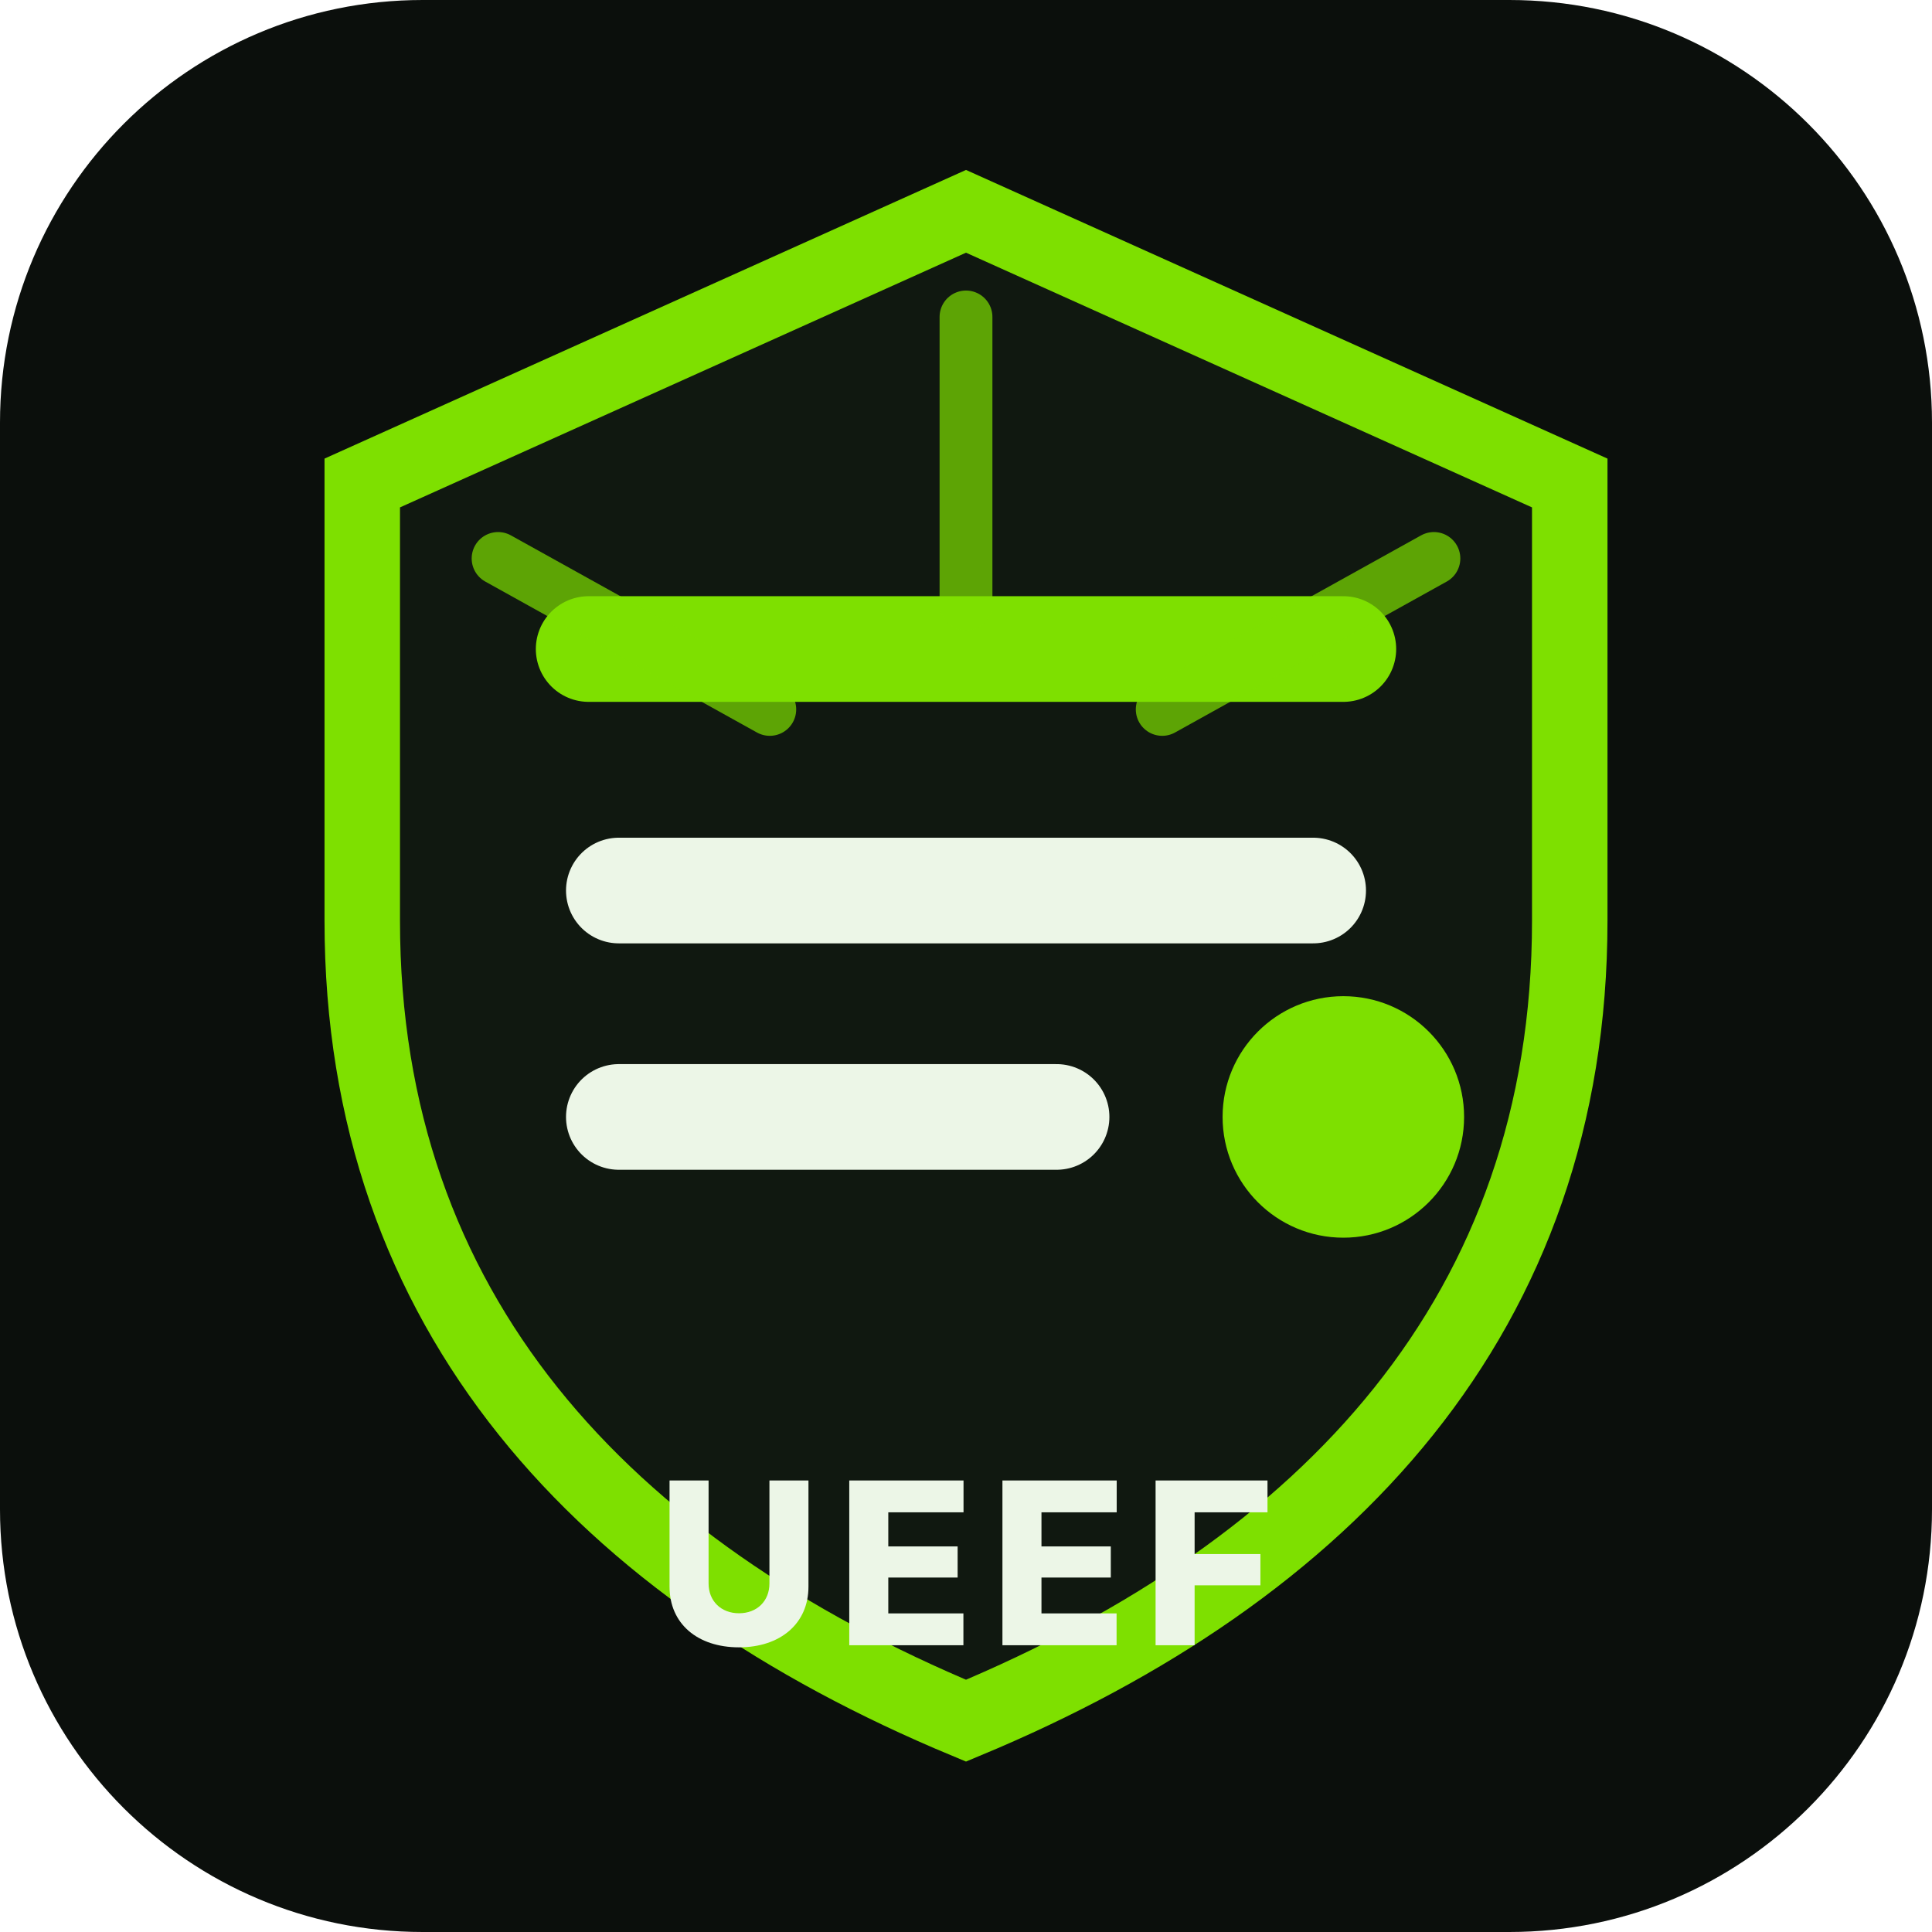
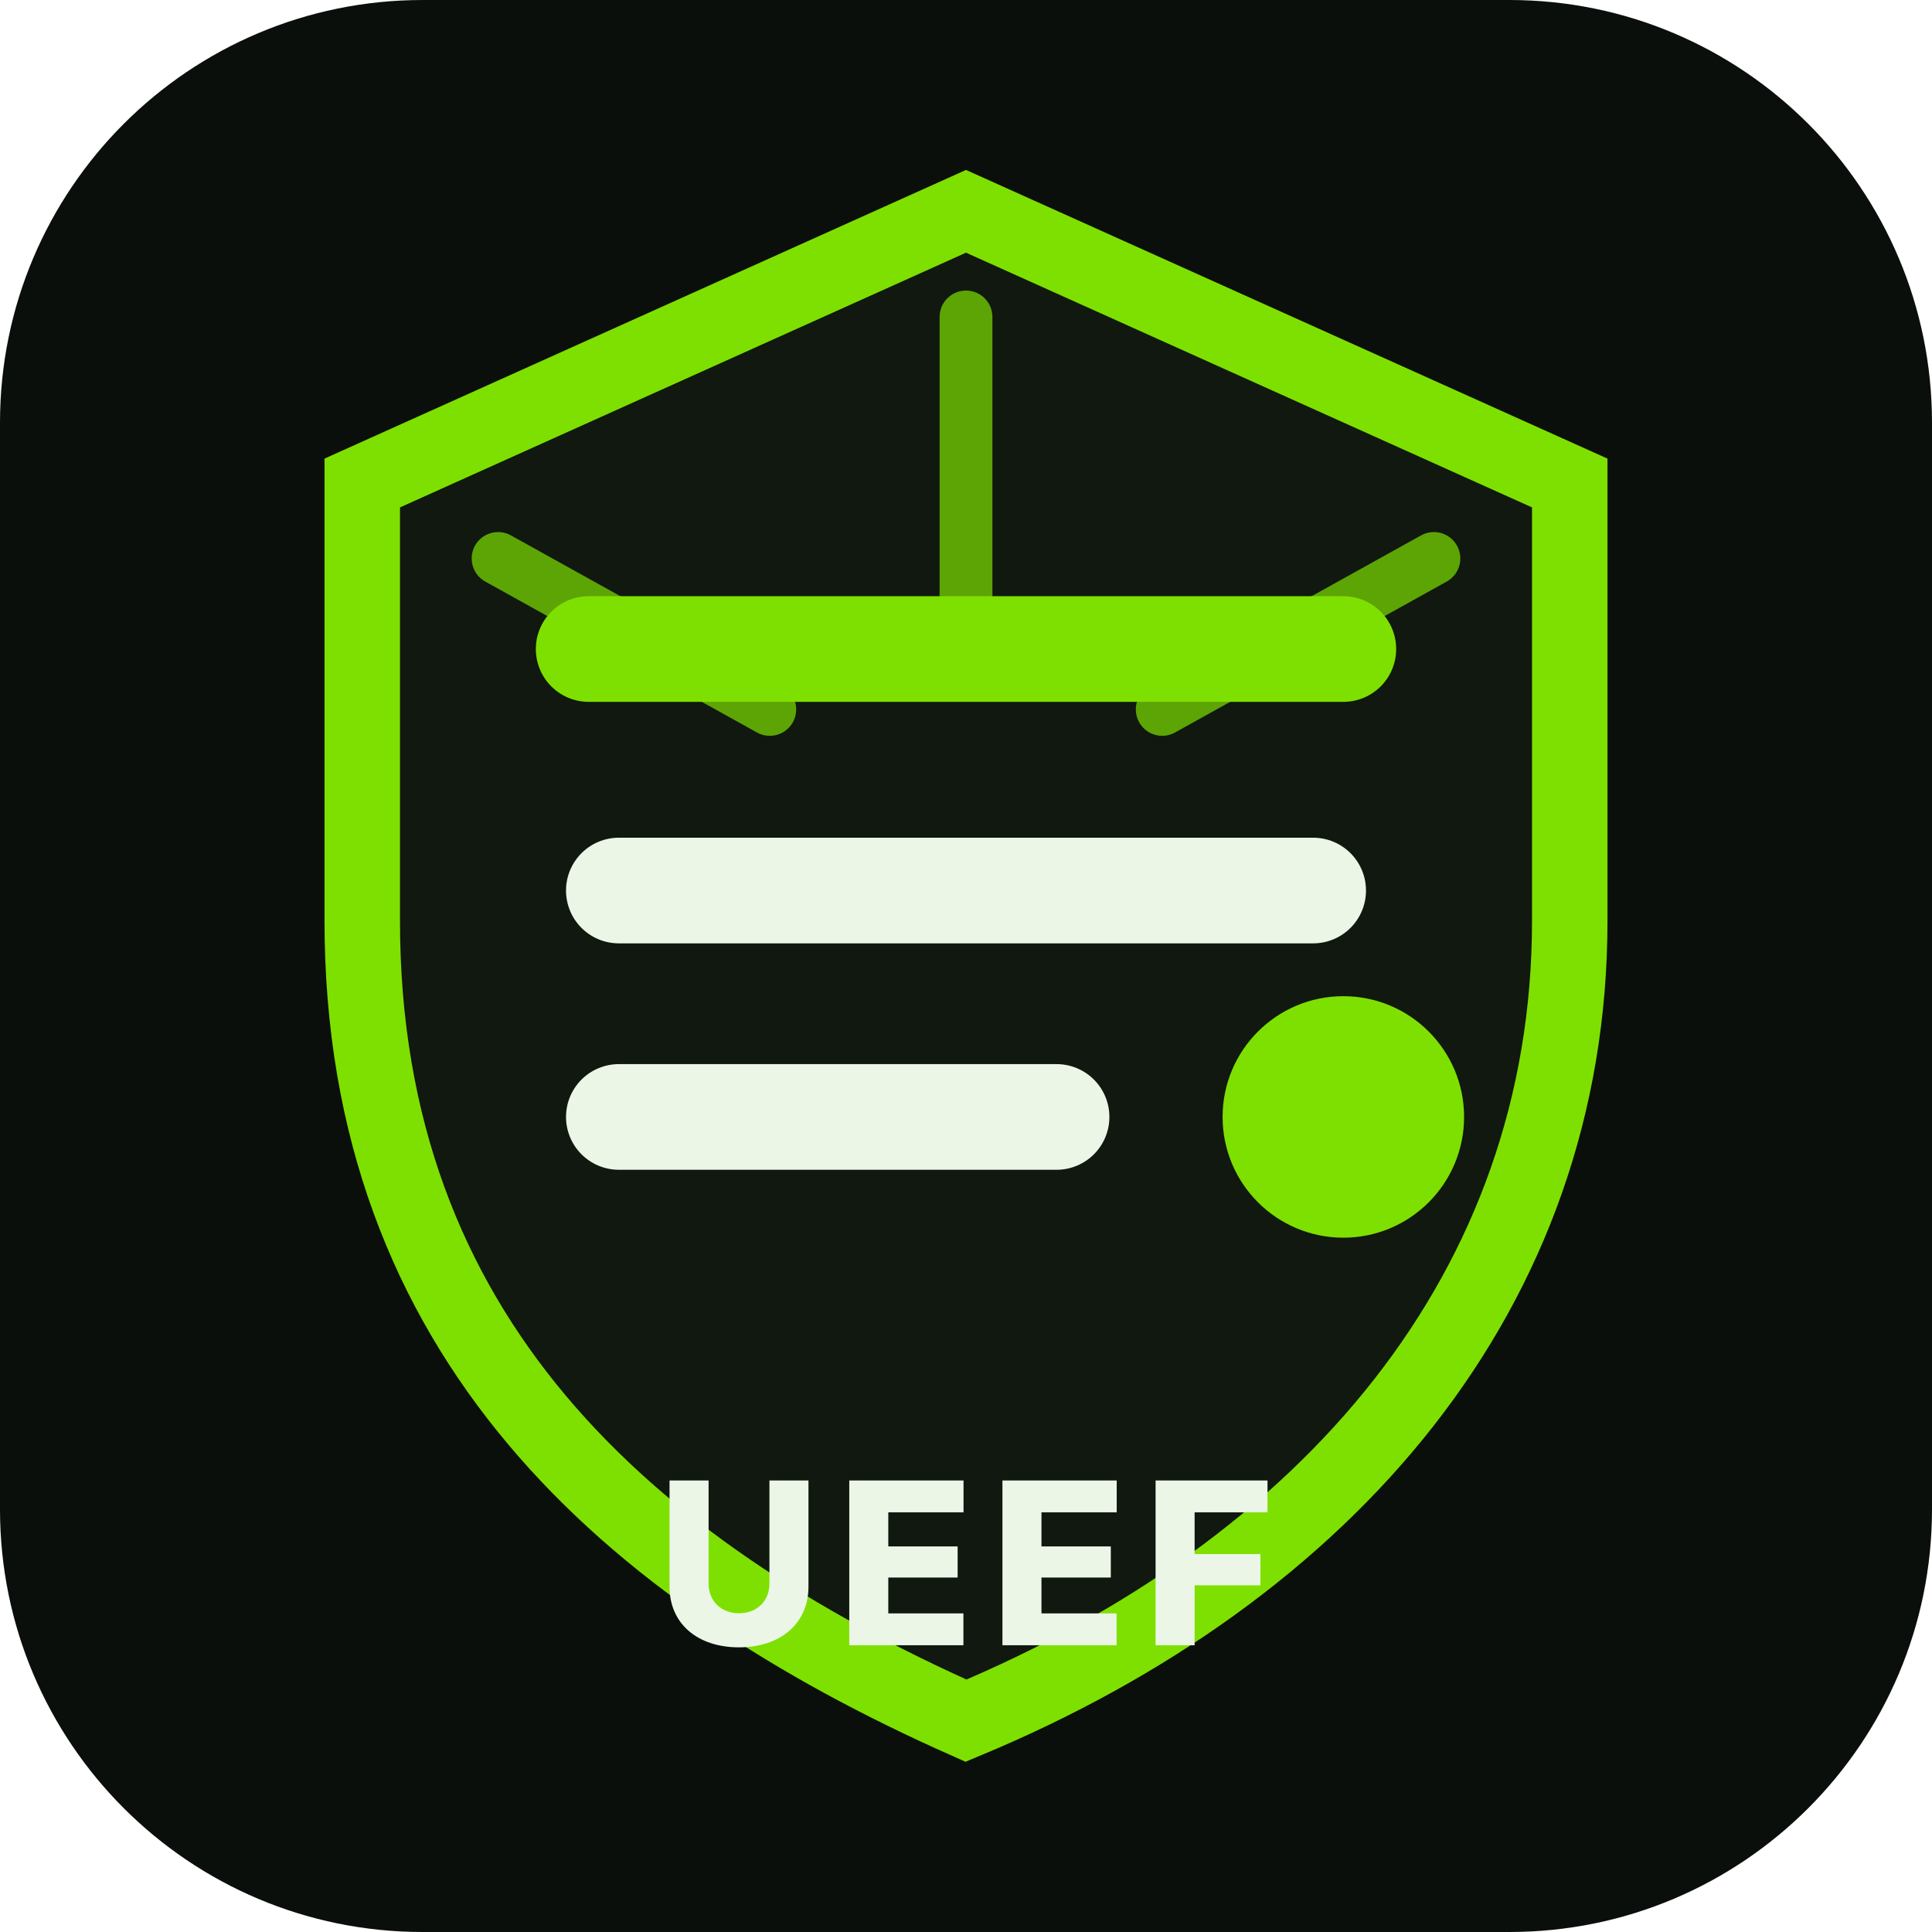
<svg xmlns="http://www.w3.org/2000/svg" viewBox="0 0 256 256" role="img" aria-labelledby="title desc">
  <rect width="256" height="256" rx="56" fill="#0b0f0c" />
-   <path d="M128 28 208 64v58c0 52-32 86-80 106-48-20-80-54-80-106V64l80-36Z" fill="#101810" stroke="#7ee000" stroke-width="10" />
+   <path d="M128 28 208 64v58c0 49-32 86-80 106-45-20-80-51-80-106V64l80-36Z" fill="#101810" stroke="#7ee000" stroke-width="10" />
  <path d="M82 118h92M82 148h58" stroke="#ecf6e7" stroke-width="14" stroke-linecap="round" />
  <path d="M78 86h100" stroke="#7ee000" stroke-width="14" stroke-linecap="round" />
  <circle cx="178" cy="148" r="16" fill="#7ee000" />
  <path d="M128 42v38M66 74l36 20M190 74l-36 20" stroke="#7ee000" stroke-width="7" stroke-linecap="round" opacity=".7" />
  <text x="128" y="218" text-anchor="middle" font-family="Inter, Arial, sans-serif" font-size="30" font-weight="800" letter-spacing="2" fill="#ecf6e7">UEEF</text>
</svg>
